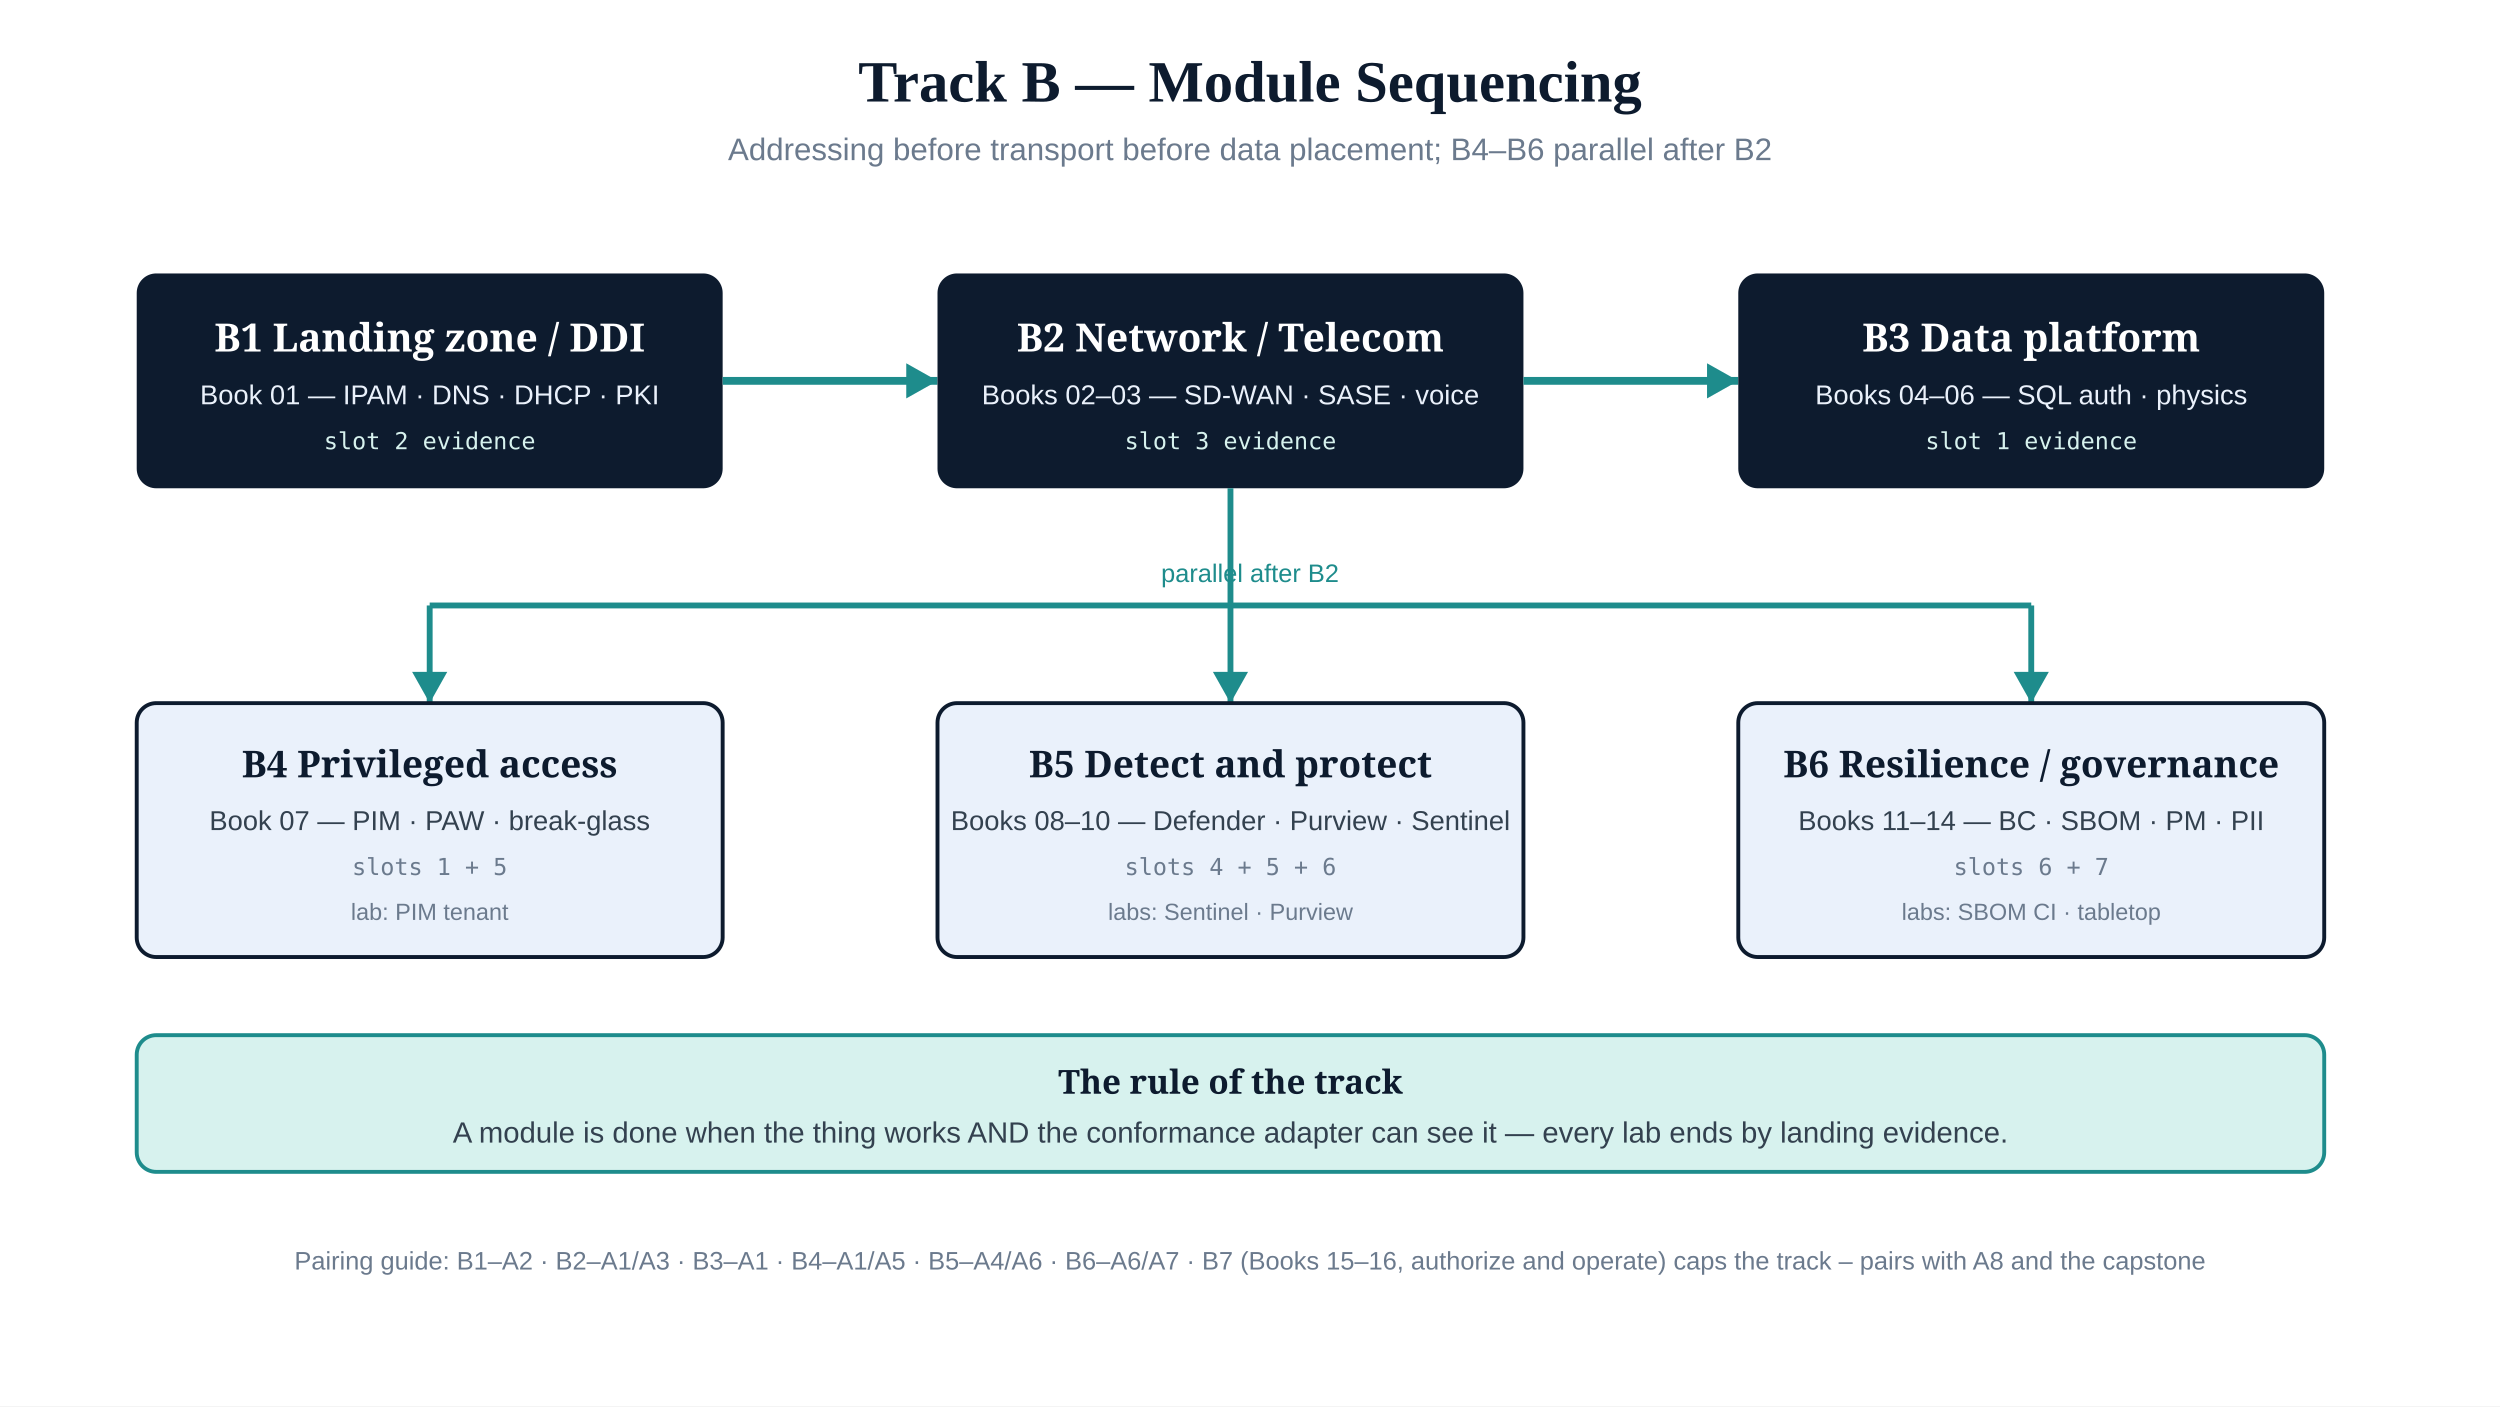
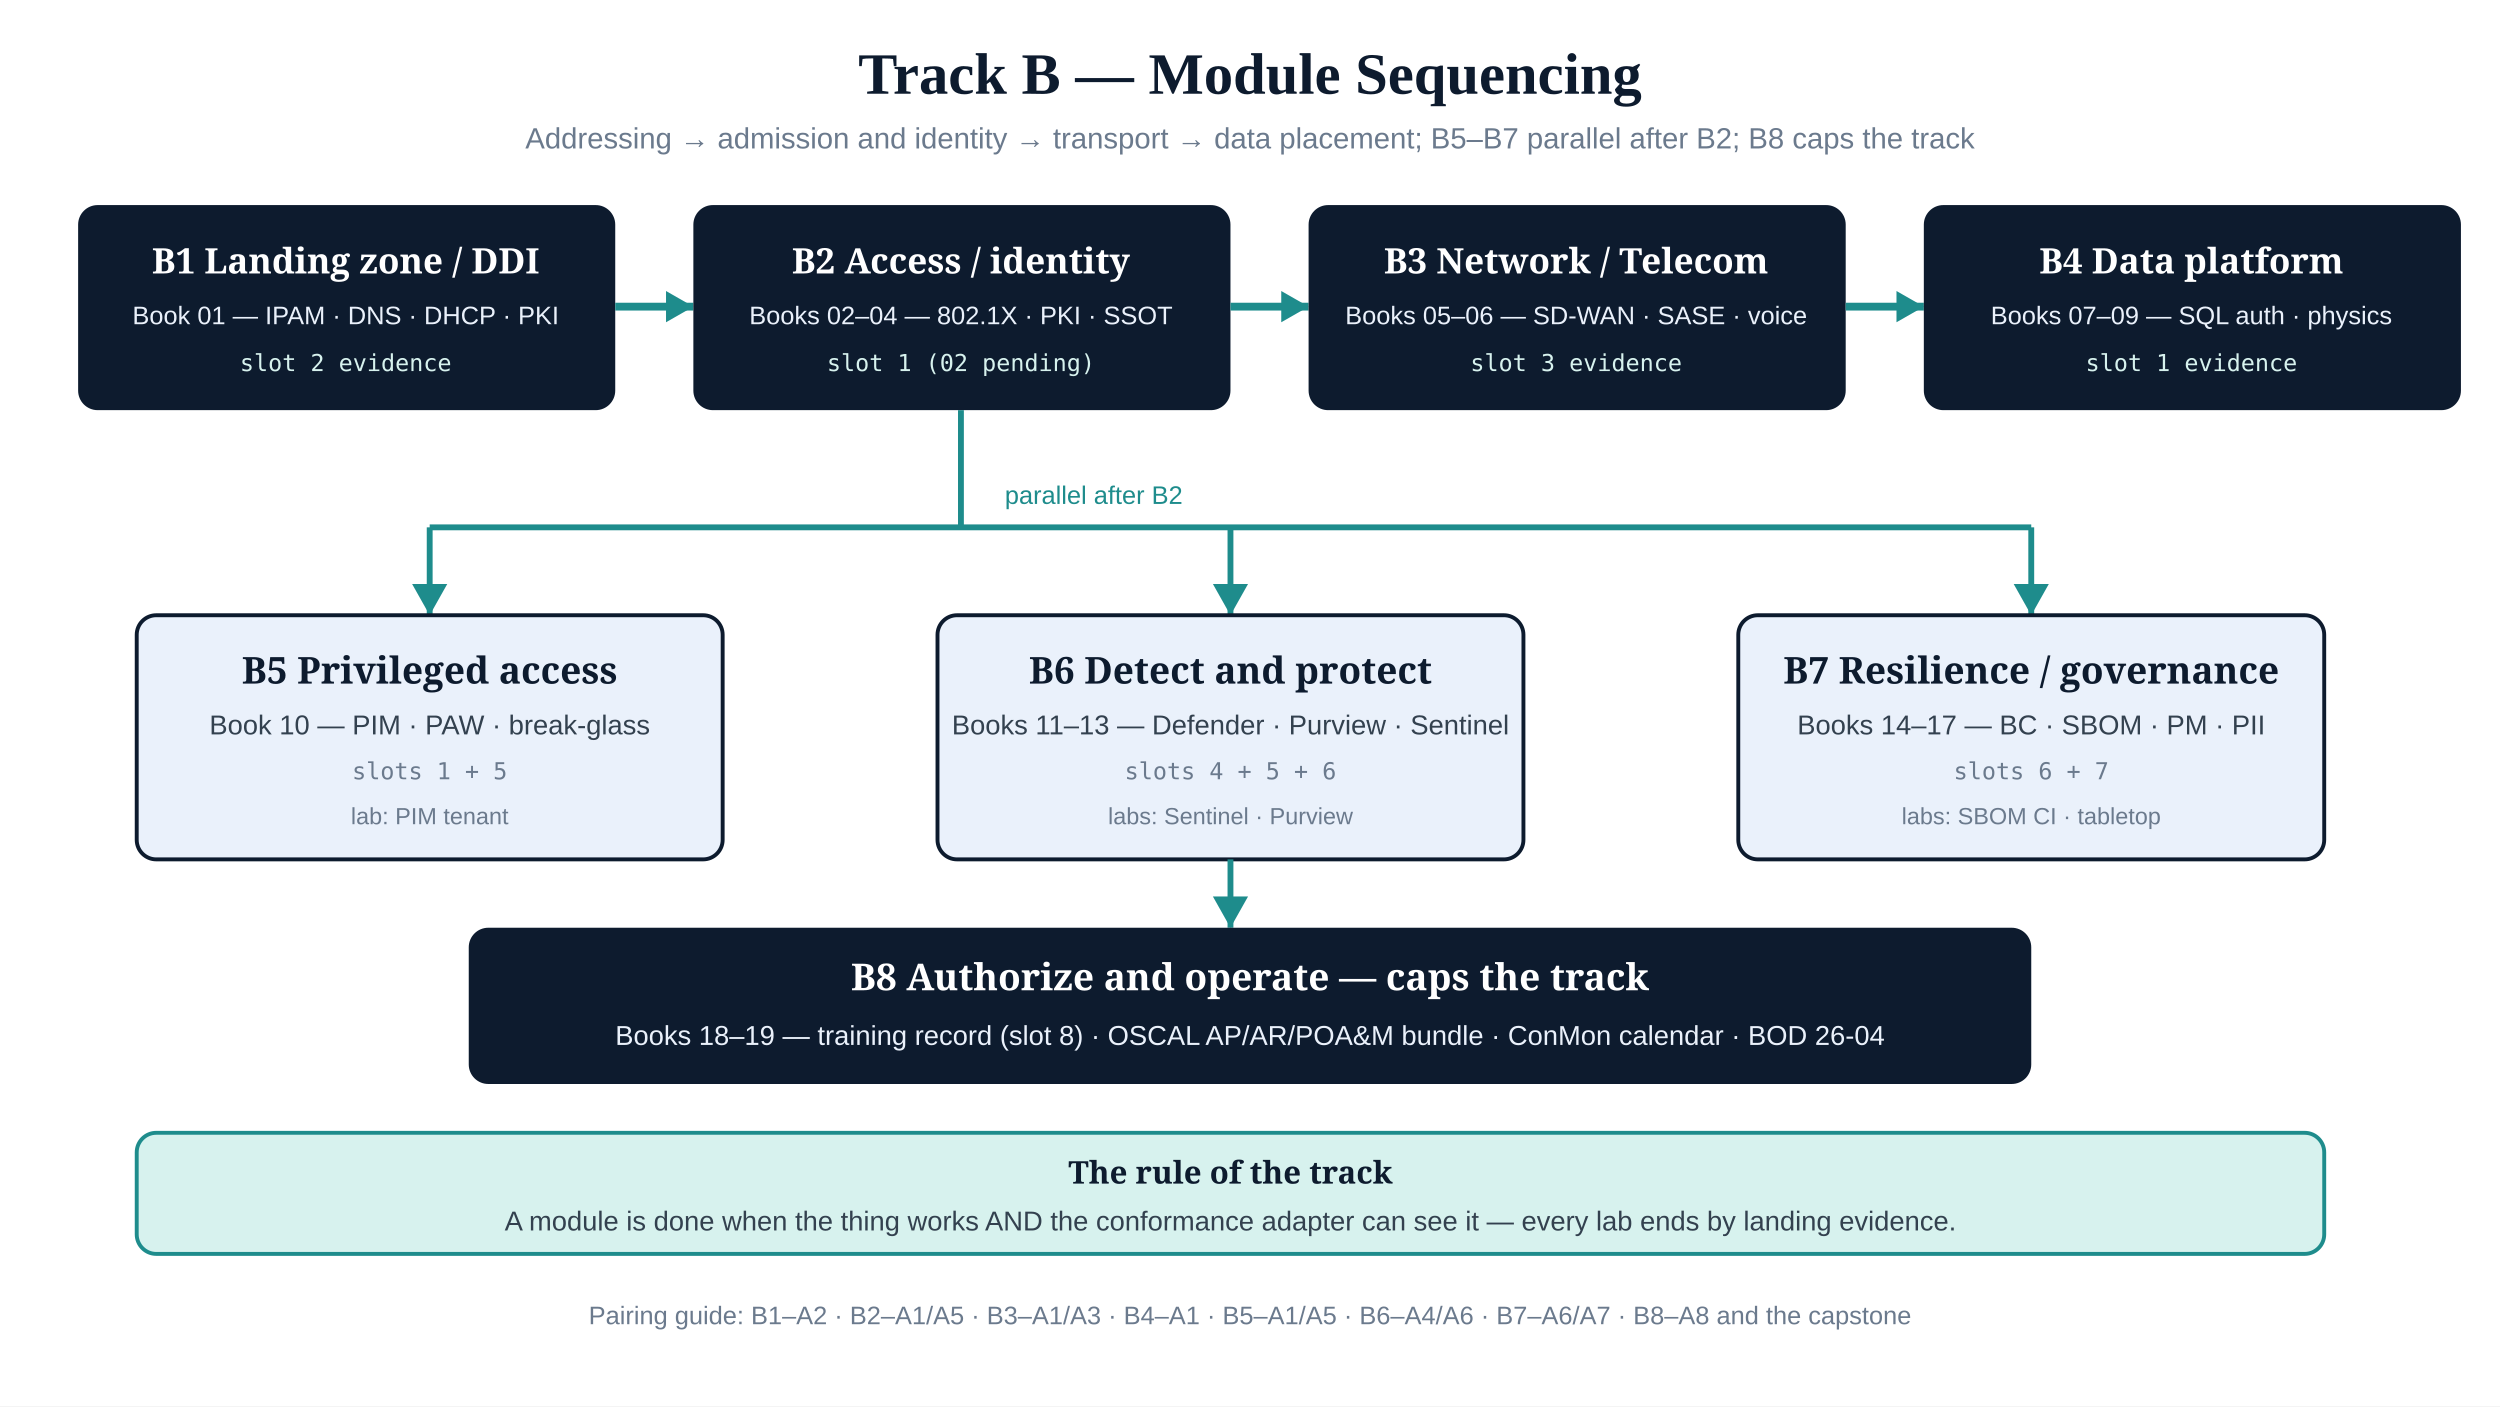
- <svg xmlns="http://www.w3.org/2000/svg" viewBox="0 0 1280 720" role="img" aria-label="Track B module dependency chain: B1 to B2 to B3 in sequence, B4 through B6 parallel after B2">
+ <svg xmlns="http://www.w3.org/2000/svg" viewBox="0 0 1280 720" role="img" aria-label="Track B module dependency chain: B1 to B2 to B3 to B4 in sequence, B5 through B7 parallel after B2, B8 capping the track">
  <rect x="0" y="0" width="1280" height="720" fill="#FFFFFF" />
-   <text x="640" y="52" text-anchor="middle" font-family="Georgia, 'Times New Roman', serif" font-weight="bold" font-size="30" fill="#0D1B2E">Track B — Module Sequencing</text>
-   <text x="640" y="82" text-anchor="middle" font-family="Arial, sans-serif" font-size="16" fill="#6B7A8D">Addressing before transport before data placement; B4–B6 parallel after B2</text>
-   <rect x="70" y="140" width="300" height="110" rx="10" fill="#0D1B2E" />
-   <text x="220" y="180" text-anchor="middle" font-family="Georgia, serif" font-weight="bold" font-size="20" fill="#FFFFFF">B1  Landing zone / DDI</text>
-   <text x="220" y="207" text-anchor="middle" font-family="Arial, sans-serif" font-size="14" fill="#EAF1FB">Book 01 — IPAM · DNS · DHCP · PKI</text>
-   <text x="220" y="230" text-anchor="middle" font-family="Consolas, monospace" font-size="12" fill="#D7F2EE">slot 2 evidence</text>
-   <line x1="370" y1="195" x2="480" y2="195" stroke="#1E8C8C" stroke-width="4" />
-   <polygon points="480,195 464,186 464,204" fill="#1E8C8C" />
-   <rect x="480" y="140" width="300" height="110" rx="10" fill="#0D1B2E" />
-   <text x="630" y="180" text-anchor="middle" font-family="Georgia, serif" font-weight="bold" font-size="20" fill="#FFFFFF">B2  Network / Telecom</text>
-   <text x="630" y="207" text-anchor="middle" font-family="Arial, sans-serif" font-size="14" fill="#EAF1FB">Books 02–03 — SD-WAN · SASE · voice</text>
-   <text x="630" y="230" text-anchor="middle" font-family="Consolas, monospace" font-size="12" fill="#D7F2EE">slot 3 evidence</text>
-   <line x1="780" y1="195" x2="890" y2="195" stroke="#1E8C8C" stroke-width="4" />
-   <polygon points="890,195 874,186 874,204" fill="#1E8C8C" />
-   <rect x="890" y="140" width="300" height="110" rx="10" fill="#0D1B2E" />
-   <text x="1040" y="180" text-anchor="middle" font-family="Georgia, serif" font-weight="bold" font-size="20" fill="#FFFFFF">B3  Data platform</text>
-   <text x="1040" y="207" text-anchor="middle" font-family="Arial, sans-serif" font-size="14" fill="#EAF1FB">Books 04–06 — SQL auth · physics</text>
-   <text x="1040" y="230" text-anchor="middle" font-family="Consolas, monospace" font-size="12" fill="#D7F2EE">slot 1 evidence</text>
-   <line x1="630" y1="250" x2="630" y2="310" stroke="#1E8C8C" stroke-width="3" />
-   <line x1="220" y1="310" x2="1040" y2="310" stroke="#1E8C8C" stroke-width="3" />
-   <line x1="220" y1="310" x2="220" y2="360" stroke="#1E8C8C" stroke-width="3" />
-   <polygon points="220,360 211,344 229,344" fill="#1E8C8C" />
-   <line x1="630" y1="310" x2="630" y2="360" stroke="#1E8C8C" stroke-width="3" />
-   <polygon points="630,360 621,344 639,344" fill="#1E8C8C" />
-   <line x1="1040" y1="310" x2="1040" y2="360" stroke="#1E8C8C" stroke-width="3" />
-   <polygon points="1040,360 1031,344 1049,344" fill="#1E8C8C" />
-   <text x="640" y="298" text-anchor="middle" font-family="Arial, sans-serif" font-size="13" fill="#1E8C8C">parallel after B2</text>
-   <rect x="70" y="360" width="300" height="130" rx="10" fill="#EAF1FB" stroke="#0D1B2E" stroke-width="2" />
-   <text x="220" y="398" text-anchor="middle" font-family="Georgia, serif" font-weight="bold" font-size="19" fill="#0D1B2E">B4  Privileged access</text>
-   <text x="220" y="425" text-anchor="middle" font-family="Arial, sans-serif" font-size="14" fill="#33414F">Book 07 — PIM · PAW · break-glass</text>
-   <text x="220" y="448" text-anchor="middle" font-family="Consolas, monospace" font-size="12" fill="#6B7A8D">slots 1 + 5</text>
-   <text x="220" y="471" text-anchor="middle" font-family="Arial, sans-serif" font-size="12" fill="#6B7A8D">lab: PIM tenant</text>
-   <rect x="480" y="360" width="300" height="130" rx="10" fill="#EAF1FB" stroke="#0D1B2E" stroke-width="2" />
-   <text x="630" y="398" text-anchor="middle" font-family="Georgia, serif" font-weight="bold" font-size="19" fill="#0D1B2E">B5  Detect and protect</text>
-   <text x="630" y="425" text-anchor="middle" font-family="Arial, sans-serif" font-size="14" fill="#33414F">Books 08–10 — Defender · Purview · Sentinel</text>
-   <text x="630" y="448" text-anchor="middle" font-family="Consolas, monospace" font-size="12" fill="#6B7A8D">slots 4 + 5 + 6</text>
-   <text x="630" y="471" text-anchor="middle" font-family="Arial, sans-serif" font-size="12" fill="#6B7A8D">labs: Sentinel · Purview</text>
-   <rect x="890" y="360" width="300" height="130" rx="10" fill="#EAF1FB" stroke="#0D1B2E" stroke-width="2" />
-   <text x="1040" y="398" text-anchor="middle" font-family="Georgia, serif" font-weight="bold" font-size="19" fill="#0D1B2E">B6  Resilience / governance</text>
-   <text x="1040" y="425" text-anchor="middle" font-family="Arial, sans-serif" font-size="14" fill="#33414F">Books 11–14 — BC · SBOM · PM · PII</text>
-   <text x="1040" y="448" text-anchor="middle" font-family="Consolas, monospace" font-size="12" fill="#6B7A8D">slots 6 + 7</text>
-   <text x="1040" y="471" text-anchor="middle" font-family="Arial, sans-serif" font-size="12" fill="#6B7A8D">labs: SBOM CI · tabletop</text>
-   <rect x="70" y="530" width="1120" height="70" rx="10" fill="#D7F2EE" stroke="#1E8C8C" stroke-width="2" />
-   <text x="630" y="560" text-anchor="middle" font-family="Georgia, serif" font-weight="bold" font-size="17" fill="#0D1B2E">The rule of the track</text>
-   <text x="630" y="585" text-anchor="middle" font-family="Arial, sans-serif" font-size="15" fill="#33414F">A module is done when the thing works AND the conformance adapter can see it — every lab ends by landing evidence.</text>
-   <text x="640" y="650" text-anchor="middle" font-family="Arial, sans-serif" font-size="13" fill="#6B7A8D">Pairing guide: B1–A2 · B2–A1/A3 · B3–A1 · B4–A1/A5 · B5–A4/A6 · B6–A6/A7 · B7 (Books 15–16, authorize and operate) caps the track – pairs with A8 and the capstone</text>
+   <text x="640" y="48" text-anchor="middle" font-family="Georgia, 'Times New Roman', serif" font-weight="bold" font-size="30" fill="#0D1B2E">Track B — Module Sequencing</text>
+   <text x="640" y="76" text-anchor="middle" font-family="Arial, sans-serif" font-size="15" fill="#6B7A8D">Addressing → admission and identity → transport → data placement; B5–B7 parallel after B2; B8 caps the track</text>
+   <rect x="40" y="105" width="275" height="105" rx="10" fill="#0D1B2E" />
+   <text x="177" y="140" text-anchor="middle" font-family="Georgia, serif" font-weight="bold" font-size="18" fill="#FFFFFF">B1  Landing zone / DDI</text>
+   <text x="177" y="166" text-anchor="middle" font-family="Arial, sans-serif" font-size="13" fill="#EAF1FB">Book 01 — IPAM · DNS · DHCP · PKI</text>
+   <text x="177" y="190" text-anchor="middle" font-family="Consolas, monospace" font-size="12" fill="#D7F2EE">slot 2 evidence</text>
+   <line x1="315" y1="157" x2="355" y2="157" stroke="#1E8C8C" stroke-width="4" />
+   <polygon points="355,157 341,149 341,165" fill="#1E8C8C" />
+   <rect x="355" y="105" width="275" height="105" rx="10" fill="#0D1B2E" />
+   <text x="492" y="140" text-anchor="middle" font-family="Georgia, serif" font-weight="bold" font-size="18" fill="#FFFFFF">B2  Access / identity</text>
+   <text x="492" y="166" text-anchor="middle" font-family="Arial, sans-serif" font-size="13" fill="#EAF1FB">Books 02–04 — 802.1X · PKI · SSOT</text>
+   <text x="492" y="190" text-anchor="middle" font-family="Consolas, monospace" font-size="12" fill="#D7F2EE">slot 1 (02 pending)</text>
+   <line x1="630" y1="157" x2="670" y2="157" stroke="#1E8C8C" stroke-width="4" />
+   <polygon points="670,157 656,149 656,165" fill="#1E8C8C" />
+   <rect x="670" y="105" width="275" height="105" rx="10" fill="#0D1B2E" />
+   <text x="807" y="140" text-anchor="middle" font-family="Georgia, serif" font-weight="bold" font-size="18" fill="#FFFFFF">B3  Network / Telecom</text>
+   <text x="807" y="166" text-anchor="middle" font-family="Arial, sans-serif" font-size="13" fill="#EAF1FB">Books 05–06 — SD-WAN · SASE · voice</text>
+   <text x="807" y="190" text-anchor="middle" font-family="Consolas, monospace" font-size="12" fill="#D7F2EE">slot 3 evidence</text>
+   <line x1="945" y1="157" x2="985" y2="157" stroke="#1E8C8C" stroke-width="4" />
+   <polygon points="985,157 971,149 971,165" fill="#1E8C8C" />
+   <rect x="985" y="105" width="275" height="105" rx="10" fill="#0D1B2E" />
+   <text x="1122" y="140" text-anchor="middle" font-family="Georgia, serif" font-weight="bold" font-size="18" fill="#FFFFFF">B4  Data platform</text>
+   <text x="1122" y="166" text-anchor="middle" font-family="Arial, sans-serif" font-size="13" fill="#EAF1FB">Books 07–09 — SQL auth · physics</text>
+   <text x="1122" y="190" text-anchor="middle" font-family="Consolas, monospace" font-size="12" fill="#D7F2EE">slot 1 evidence</text>
+   <line x1="492" y1="210" x2="492" y2="270" stroke="#1E8C8C" stroke-width="3" />
+   <line x1="220" y1="270" x2="1040" y2="270" stroke="#1E8C8C" stroke-width="3" />
+   <line x1="220" y1="270" x2="220" y2="315" stroke="#1E8C8C" stroke-width="3" />
+   <polygon points="220,315 211,299 229,299" fill="#1E8C8C" />
+   <line x1="630" y1="270" x2="630" y2="315" stroke="#1E8C8C" stroke-width="3" />
+   <polygon points="630,315 621,299 639,299" fill="#1E8C8C" />
+   <line x1="1040" y1="270" x2="1040" y2="315" stroke="#1E8C8C" stroke-width="3" />
+   <polygon points="1040,315 1031,299 1049,299" fill="#1E8C8C" />
+   <text x="560" y="258" text-anchor="middle" font-family="Arial, sans-serif" font-size="13" fill="#1E8C8C">parallel after B2</text>
+   <rect x="70" y="315" width="300" height="125" rx="10" fill="#EAF1FB" stroke="#0D1B2E" stroke-width="2" />
+   <text x="220" y="350" text-anchor="middle" font-family="Georgia, serif" font-weight="bold" font-size="19" fill="#0D1B2E">B5  Privileged access</text>
+   <text x="220" y="376" text-anchor="middle" font-family="Arial, sans-serif" font-size="14" fill="#33414F">Book 10 — PIM · PAW · break-glass</text>
+   <text x="220" y="399" text-anchor="middle" font-family="Consolas, monospace" font-size="12" fill="#6B7A8D">slots 1 + 5</text>
+   <text x="220" y="422" text-anchor="middle" font-family="Arial, sans-serif" font-size="12" fill="#6B7A8D">lab: PIM tenant</text>
+   <rect x="480" y="315" width="300" height="125" rx="10" fill="#EAF1FB" stroke="#0D1B2E" stroke-width="2" />
+   <text x="630" y="350" text-anchor="middle" font-family="Georgia, serif" font-weight="bold" font-size="19" fill="#0D1B2E">B6  Detect and protect</text>
+   <text x="630" y="376" text-anchor="middle" font-family="Arial, sans-serif" font-size="14" fill="#33414F">Books 11–13 — Defender · Purview · Sentinel</text>
+   <text x="630" y="399" text-anchor="middle" font-family="Consolas, monospace" font-size="12" fill="#6B7A8D">slots 4 + 5 + 6</text>
+   <text x="630" y="422" text-anchor="middle" font-family="Arial, sans-serif" font-size="12" fill="#6B7A8D">labs: Sentinel · Purview</text>
+   <rect x="890" y="315" width="300" height="125" rx="10" fill="#EAF1FB" stroke="#0D1B2E" stroke-width="2" />
+   <text x="1040" y="350" text-anchor="middle" font-family="Georgia, serif" font-weight="bold" font-size="19" fill="#0D1B2E">B7  Resilience / governance</text>
+   <text x="1040" y="376" text-anchor="middle" font-family="Arial, sans-serif" font-size="14" fill="#33414F">Books 14–17 — BC · SBOM · PM · PII</text>
+   <text x="1040" y="399" text-anchor="middle" font-family="Consolas, monospace" font-size="12" fill="#6B7A8D">slots 6 + 7</text>
+   <text x="1040" y="422" text-anchor="middle" font-family="Arial, sans-serif" font-size="12" fill="#6B7A8D">labs: SBOM CI · tabletop</text>
+   <line x1="630" y1="440" x2="630" y2="475" stroke="#1E8C8C" stroke-width="3" />
+   <polygon points="630,475 621,459 639,459" fill="#1E8C8C" />
+   <rect x="240" y="475" width="800" height="80" rx="10" fill="#0D1B2E" />
+   <text x="640" y="507" text-anchor="middle" font-family="Georgia, serif" font-weight="bold" font-size="19" fill="#FFFFFF">B8  Authorize and operate — caps the track</text>
+   <text x="640" y="535" text-anchor="middle" font-family="Arial, sans-serif" font-size="14" fill="#EAF1FB">Books 18–19 — training record (slot 8) · OSCAL AP/AR/POA&amp;M bundle · ConMon calendar · BOD 26-04</text>
+   <rect x="70" y="580" width="1120" height="62" rx="10" fill="#D7F2EE" stroke="#1E8C8C" stroke-width="2" />
+   <text x="630" y="606" text-anchor="middle" font-family="Georgia, serif" font-weight="bold" font-size="16" fill="#0D1B2E">The rule of the track</text>
+   <text x="630" y="630" text-anchor="middle" font-family="Arial, sans-serif" font-size="14" fill="#33414F">A module is done when the thing works AND the conformance adapter can see it — every lab ends by landing evidence.</text>
+   <text x="640" y="678" text-anchor="middle" font-family="Arial, sans-serif" font-size="13" fill="#6B7A8D">Pairing guide: B1–A2 · B2–A1/A5 · B3–A1/A3 · B4–A1 · B5–A1/A5 · B6–A4/A6 · B7–A6/A7 · B8–A8 and the capstone</text>
</svg>
